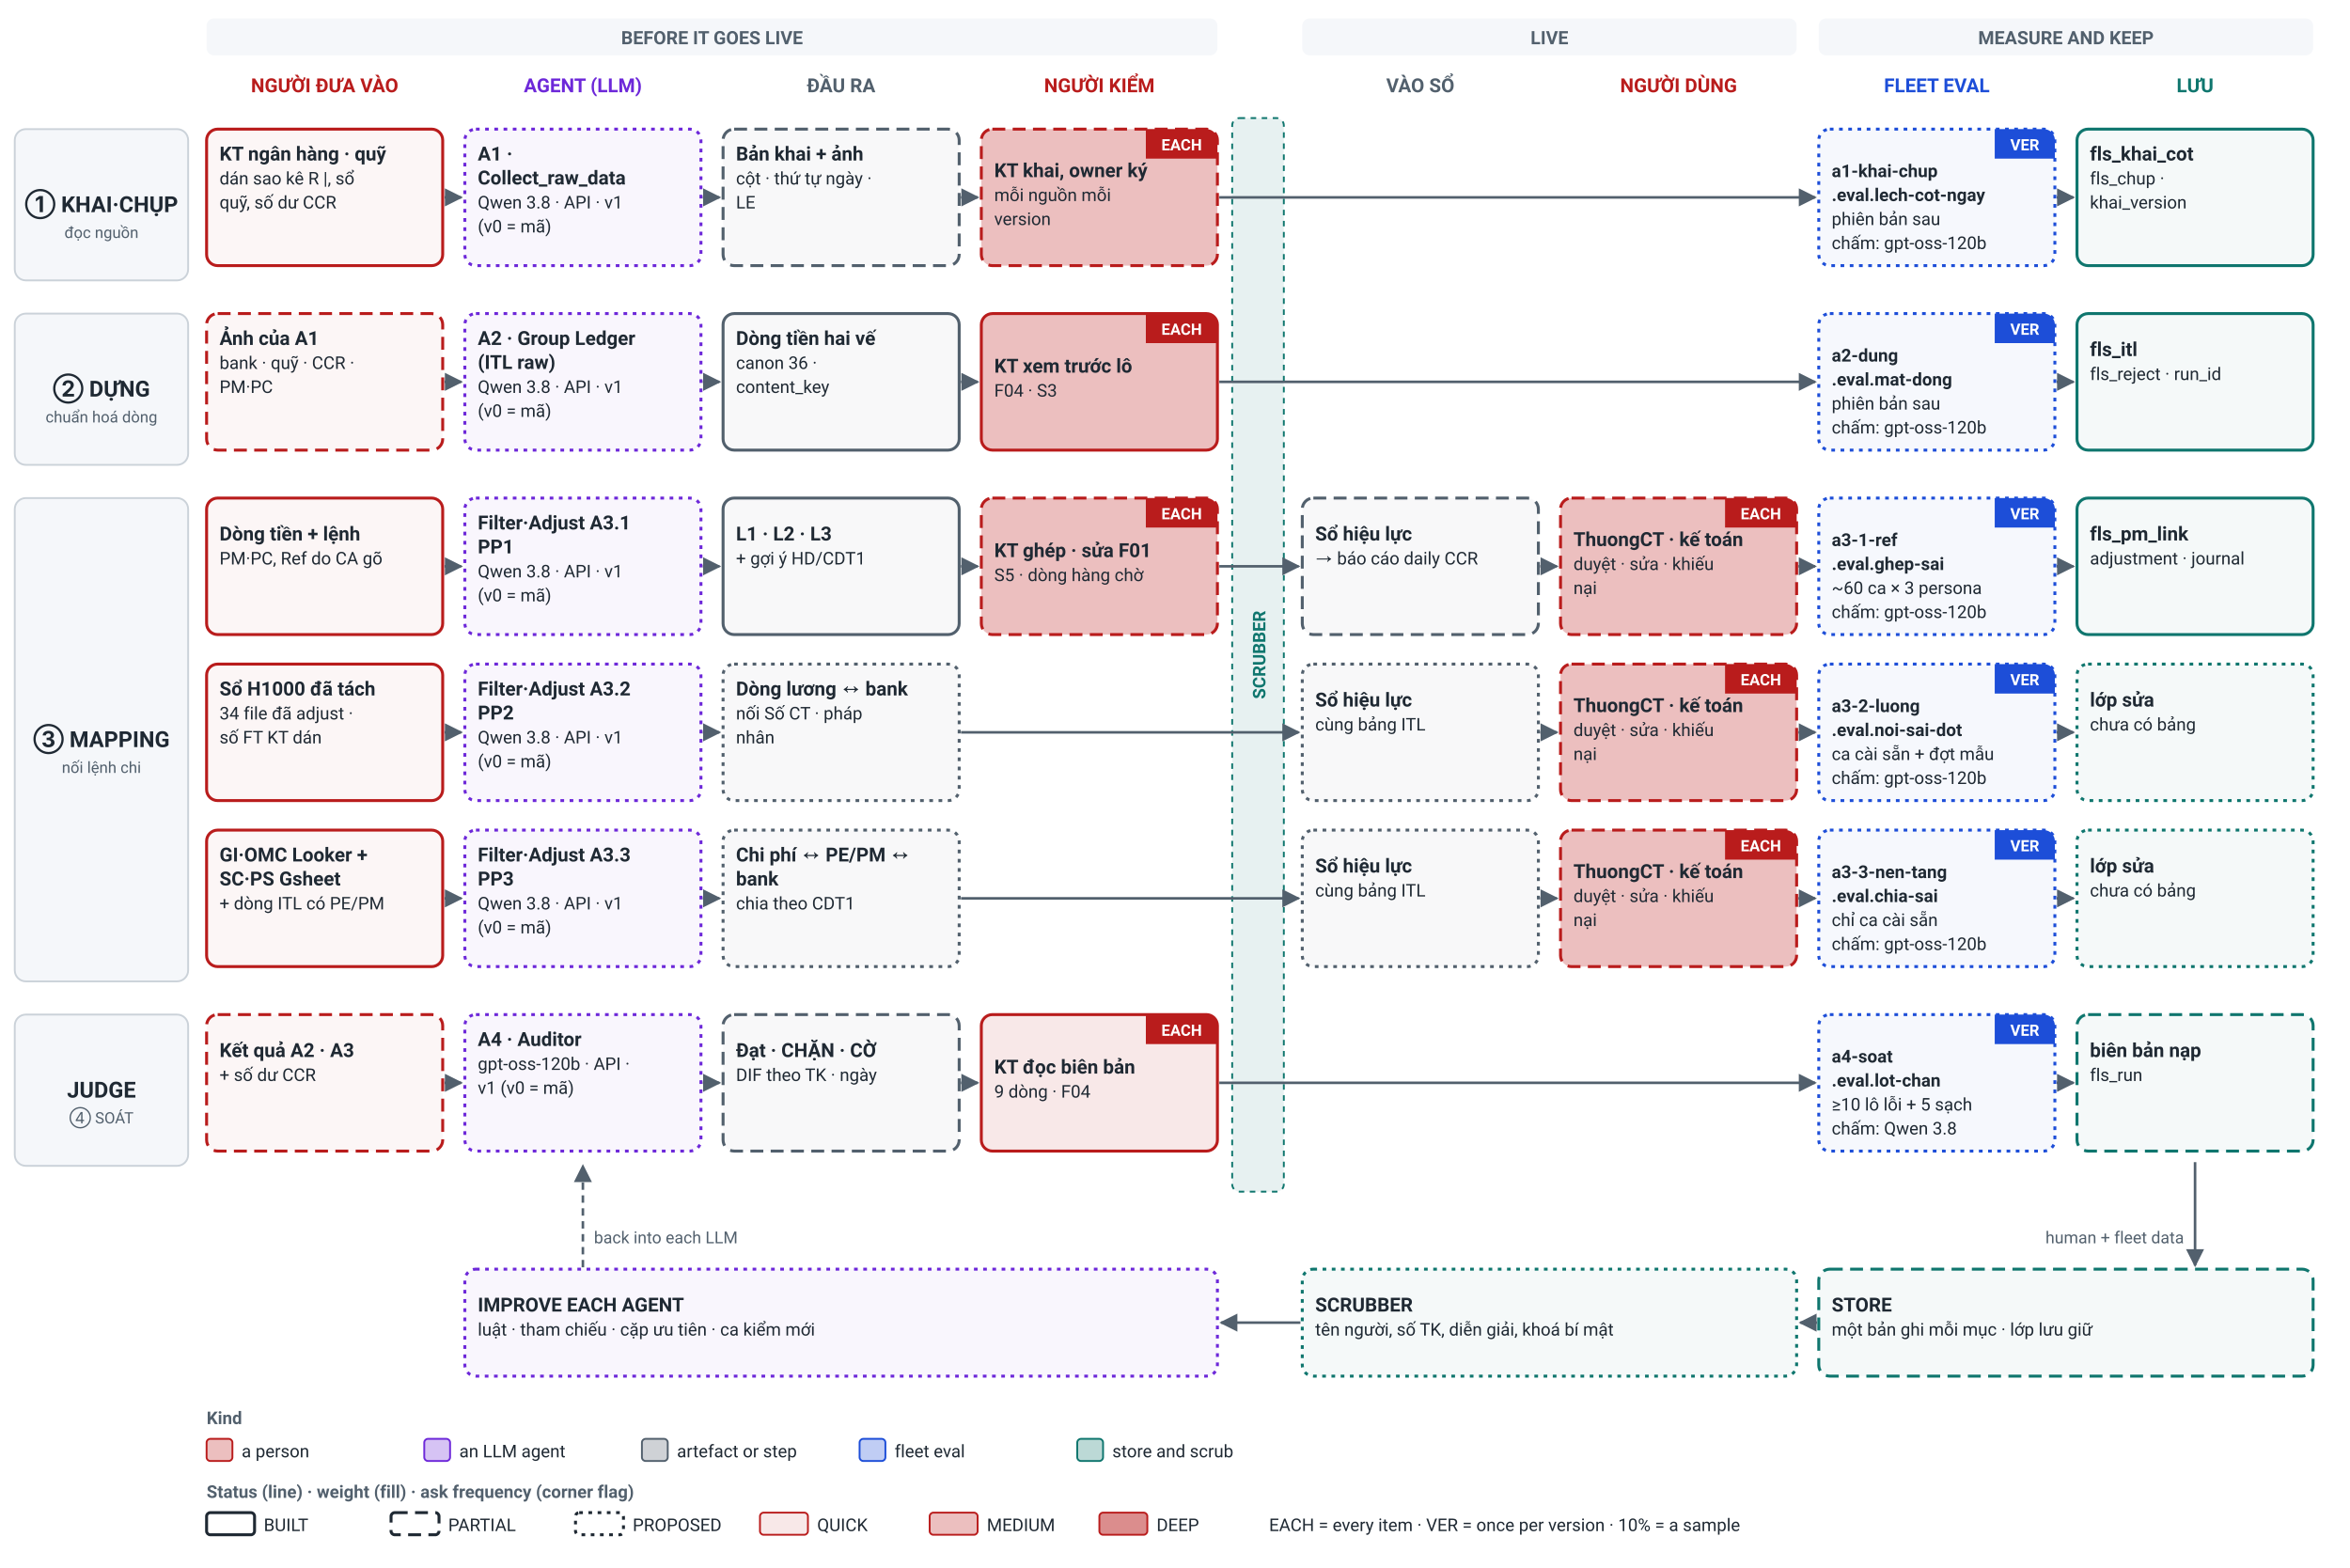
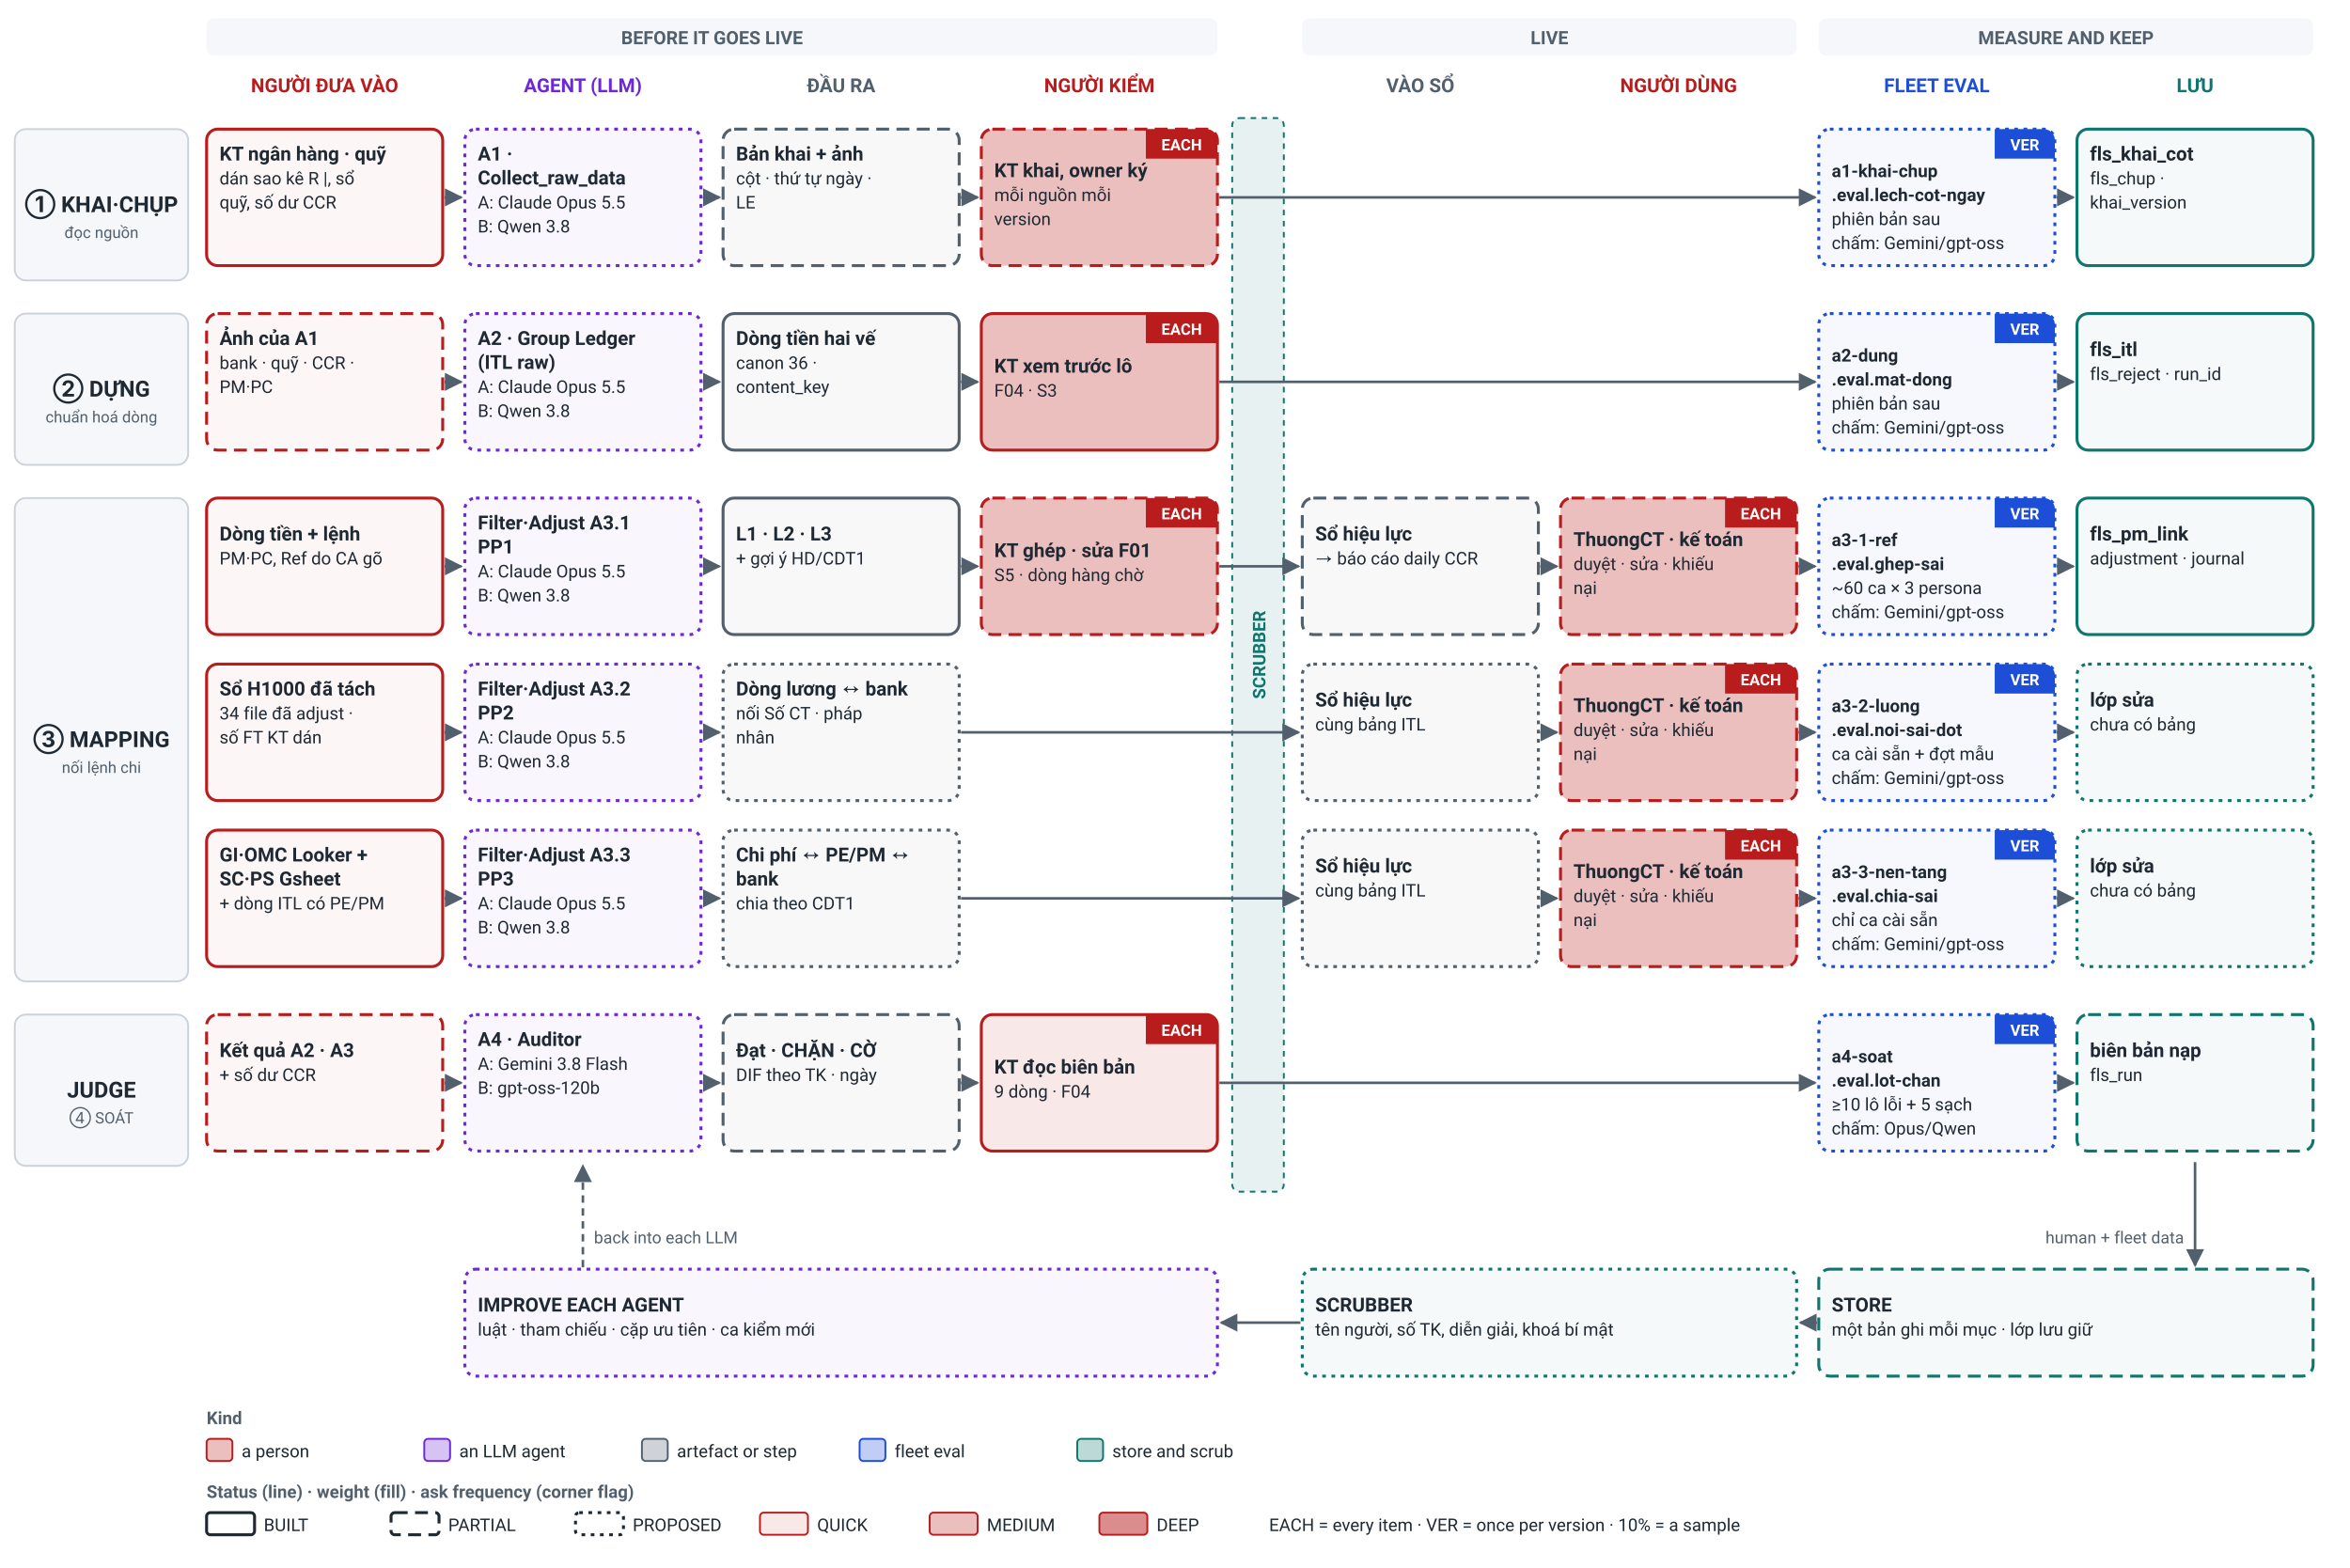
- <svg xmlns="http://www.w3.org/2000/svg" viewBox="0 0 1274 850" width="100%" role="img" aria-label="FLS · vùng NẠP: agent gọi API — Qwen 3.8 làm, gpt-oss-120b kiểm (cả hai fine-tune được) — và fleet eval của từng agent: process bands by columns from human input to store, with a store, scrubber and improvement loop" font-family="-apple-system, Segoe UI, Roboto, Helvetica, Arial, sans-serif">
+ <svg xmlns="http://www.w3.org/2000/svg" viewBox="0 0 1274 850" width="100%" role="img" aria-label="FLS · vùng NẠP: agent gọi API, hai phương án — A: Claude Opus 5.5 làm · Gemini 3.8 Flash kiểm; B: Qwen 3.8 làm · gpt-oss-120b kiểm; không fine-tune ở bước đầu — và fleet eval của từng agent: process bands by columns from human input to store, with a store, scrubber and improvement loop" font-family="-apple-system, Segoe UI, Roboto, Helvetica, Arial, sans-serif">
  <defs>
    <marker id="arr" viewBox="0 0 10 10" refX="9" refY="5" markerWidth="7" markerHeight="7" orient="auto-start-reverse">
      <path d="M0 0 L10 5 L0 10 z" fill="#52606d" />
    </marker>
  </defs>
  <rect x="0" y="0" width="1274" height="850" fill="#ffffff" />
  <rect x="112.0" y="10" width="548.0" height="20" rx="4" fill="#f5f7fa" />
  <text x="386.0" y="24.0" font-size="10" font-weight="bold" fill="#52606d" text-anchor="middle">BEFORE IT GOES LIVE</text>
  <rect x="706.0" y="10" width="268.0" height="20" rx="4" fill="#f5f7fa" />
  <text x="840.0" y="24.0" font-size="10" font-weight="bold" fill="#52606d" text-anchor="middle">LIVE</text>
  <rect x="986.0" y="10" width="268.0" height="20" rx="4" fill="#f5f7fa" />
  <text x="1120.0" y="24.0" font-size="10" font-weight="bold" fill="#52606d" text-anchor="middle">MEASURE AND KEEP</text>
  <text x="176.0" y="50.0" font-size="10.5" font-weight="bold" fill="#b91c1c" text-anchor="middle">NGƯỜI ĐƯA VÀO</text>
  <text x="316.0" y="50.0" font-size="10.5" font-weight="bold" fill="#6d28d9" text-anchor="middle">AGENT (LLM)</text>
  <text x="456.0" y="50.0" font-size="10.5" font-weight="bold" fill="#52606d" text-anchor="middle">ĐẦU RA</text>
  <text x="596.0" y="50.0" font-size="10.5" font-weight="bold" fill="#b91c1c" text-anchor="middle">NGƯỜI KIỂM</text>
  <text x="770.0" y="50.0" font-size="10.5" font-weight="bold" fill="#52606d" text-anchor="middle">VÀO SỔ</text>
  <text x="910.0" y="50.0" font-size="10.5" font-weight="bold" fill="#b91c1c" text-anchor="middle">NGƯỜI DÙNG</text>
  <text x="1050.0" y="50.0" font-size="10.5" font-weight="bold" fill="#1d4ed8" text-anchor="middle">FLEET EVAL</text>
  <text x="1190.0" y="50.0" font-size="10.5" font-weight="bold" fill="#0f766e" text-anchor="middle">LƯU</text>
  <rect x="668.0" y="64" width="28" height="582" rx="4" fill="#0f766e" fill-opacity="0.10" stroke="#0f766e" stroke-dasharray="3 3" />
  <text x="686.0" y="355.0" font-size="9.5" font-weight="bold" fill="#0f766e" text-anchor="middle" transform="rotate(-90 686.0 355.0)">SCRUBBER</text>
  <rect x="8" y="70" width="94" height="82" rx="6" fill="#f5f7fa" stroke="#cbd2d9" />
  <text x="55.0" y="115.0" font-size="12" font-weight="bold" fill="#1f2933" text-anchor="middle">① KHAI·CHỤP</text>
  <text x="55.0" y="129.0" font-size="8.5" font-weight="normal" fill="#52606d" text-anchor="middle">đọc nguồn</text>
  <rect x="112.0" y="70.0" width="128.0" height="74.0" rx="6" fill="#b91c1c" fill-opacity="0.04" stroke="#b91c1c" stroke-width="1.6" />
  <text x="119.0" y="87.0" font-size="10.5" font-weight="bold" fill="#1f2933" text-anchor="start">KT ngân hàng · quỹ</text>
  <text x="119.0" y="100.0" font-size="9.5" font-weight="normal" fill="#1f2933" text-anchor="start">dán sao kê R |, sổ</text>
  <text x="119.0" y="113.0" font-size="9.5" font-weight="normal" fill="#1f2933" text-anchor="start">quỹ, số dư CCR</text>
  <rect x="252.0" y="70.0" width="128.0" height="74.0" rx="6" fill="#6d28d9" fill-opacity="0.04" stroke="#6d28d9" stroke-width="1.6" stroke-dasharray="2 3" />
  <text x="259.0" y="87.0" font-size="10.5" font-weight="bold" fill="#1f2933" text-anchor="start">A1 ·</text>
  <text x="259.0" y="100.0" font-size="10.5" font-weight="bold" fill="#1f2933" text-anchor="start">Collect_raw_data</text>
-   <text x="259.0" y="113.0" font-size="9.5" font-weight="normal" fill="#1f2933" text-anchor="start">Qwen 3.8 · API · v1</text>
-   <text x="259.0" y="126.0" font-size="9.5" font-weight="normal" fill="#1f2933" text-anchor="start">(v0 = mã)</text>
+   <text x="259.0" y="113.0" font-size="9.5" font-weight="normal" fill="#1f2933" text-anchor="start">A: Claude Opus 5.5</text>
+   <text x="259.0" y="126.0" font-size="9.5" font-weight="normal" fill="#1f2933" text-anchor="start">B: Qwen 3.8</text>
  <line x1="241.0" y1="107.0" x2="250.0" y2="107.0" stroke="#52606d" stroke-width="1.4" marker-end="url(#arr)" />
  <rect x="392.0" y="70.0" width="128.0" height="74.0" rx="6" fill="#52606d" fill-opacity="0.04" stroke="#52606d" stroke-width="1.6" stroke-dasharray="7 4" />
  <text x="399.0" y="87.0" font-size="10.5" font-weight="bold" fill="#1f2933" text-anchor="start">Bản khai + ảnh</text>
  <text x="399.0" y="100.0" font-size="9.5" font-weight="normal" fill="#1f2933" text-anchor="start">cột · thứ tự ngày ·</text>
  <text x="399.0" y="113.0" font-size="9.5" font-weight="normal" fill="#1f2933" text-anchor="start">LE</text>
  <line x1="381.0" y1="107.0" x2="390.0" y2="107.0" stroke="#52606d" stroke-width="1.4" marker-end="url(#arr)" />
  <rect x="532.0" y="70.0" width="128.0" height="74.0" rx="6" fill="#b91c1c" fill-opacity="0.28" stroke="#b91c1c" stroke-width="1.6" stroke-dasharray="7 4" />
  <text x="539.0" y="96.0" font-size="10.5" font-weight="bold" fill="#1f2933" text-anchor="start">KT khai, owner ký</text>
  <text x="539.0" y="109.0" font-size="9.5" font-weight="normal" fill="#1f2933" text-anchor="start">mỗi nguồn mỗi</text>
  <text x="539.0" y="122.0" font-size="9.5" font-weight="normal" fill="#1f2933" text-anchor="start">version</text>
  <path d="M621.2 70.0 h32.8 a6 6 0 0 1 6 6 v10 h-38.8 z" fill="#b91c1c" />
  <text x="640.6" y="81.5" font-size="8.5" font-weight="bold" fill="#ffffff" text-anchor="middle">EACH</text>
  <line x1="521.0" y1="107.0" x2="530.0" y2="107.0" stroke="#52606d" stroke-width="1.4" marker-end="url(#arr)" />
  <rect x="986.0" y="70.0" width="128.0" height="74.0" rx="6" fill="#1d4ed8" fill-opacity="0.04" stroke="#1d4ed8" stroke-width="1.6" stroke-dasharray="2 3" />
  <text x="993.0" y="96.0" font-size="9.6" font-weight="bold" fill="#1f2933" text-anchor="start">a1-khai-chup</text>
  <text x="993.0" y="109.0" font-size="9.6" font-weight="bold" fill="#1f2933" text-anchor="start">.eval.lech-cot-ngay</text>
  <text x="993.0" y="122.0" font-size="9.5" font-weight="normal" fill="#1f2933" text-anchor="start">phiên bản sau</text>
-   <text x="993.0" y="135.0" font-size="9.5" font-weight="normal" fill="#1f2933" text-anchor="start">chấm: gpt-oss-120b</text>
+   <text x="993.0" y="135.0" font-size="9.5" font-weight="normal" fill="#1f2933" text-anchor="start">chấm: Gemini/gpt-oss</text>
  <path d="M1081.4 70.0 h26.6 a6 6 0 0 1 6 6 v10 h-32.6 z" fill="#1d4ed8" />
  <text x="1097.7" y="81.5" font-size="8.5" font-weight="bold" fill="#ffffff" text-anchor="middle">VER</text>
  <line x1="661.0" y1="107.0" x2="984.0" y2="107.0" stroke="#52606d" stroke-width="1.4" marker-end="url(#arr)" />
  <rect x="1126.0" y="70.0" width="128.0" height="74.0" rx="6" fill="#0f766e" fill-opacity="0.04" stroke="#0f766e" stroke-width="1.6" />
  <text x="1133.0" y="87.0" font-size="10.5" font-weight="bold" fill="#1f2933" text-anchor="start">fls_khai_cot</text>
  <text x="1133.0" y="100.0" font-size="9.5" font-weight="normal" fill="#1f2933" text-anchor="start">fls_chup ·</text>
  <text x="1133.0" y="113.0" font-size="9.5" font-weight="normal" fill="#1f2933" text-anchor="start">khai_version</text>
  <line x1="1115.0" y1="107.0" x2="1124.0" y2="107.0" stroke="#52606d" stroke-width="1.4" marker-end="url(#arr)" />
  <rect x="8" y="170" width="94" height="82" rx="6" fill="#f5f7fa" stroke="#cbd2d9" />
  <text x="55.0" y="215.0" font-size="12" font-weight="bold" fill="#1f2933" text-anchor="middle">② DỰNG</text>
  <text x="55.0" y="229.0" font-size="8.5" font-weight="normal" fill="#52606d" text-anchor="middle">chuẩn hoá dòng</text>
  <rect x="112.0" y="170.0" width="128.0" height="74.0" rx="6" fill="#b91c1c" fill-opacity="0.04" stroke="#b91c1c" stroke-width="1.6" stroke-dasharray="7 4" />
  <text x="119.0" y="187.0" font-size="10.5" font-weight="bold" fill="#1f2933" text-anchor="start">Ảnh của A1</text>
  <text x="119.0" y="200.0" font-size="9.5" font-weight="normal" fill="#1f2933" text-anchor="start">bank · quỹ · CCR ·</text>
  <text x="119.0" y="213.0" font-size="9.5" font-weight="normal" fill="#1f2933" text-anchor="start">PM·PC</text>
  <rect x="252.0" y="170.0" width="128.0" height="74.0" rx="6" fill="#6d28d9" fill-opacity="0.04" stroke="#6d28d9" stroke-width="1.6" stroke-dasharray="2 3" />
  <text x="259.0" y="187.0" font-size="10.5" font-weight="bold" fill="#1f2933" text-anchor="start">A2 · Group Ledger</text>
  <text x="259.0" y="200.0" font-size="10.5" font-weight="bold" fill="#1f2933" text-anchor="start">(ITL raw)</text>
-   <text x="259.0" y="213.0" font-size="9.5" font-weight="normal" fill="#1f2933" text-anchor="start">Qwen 3.8 · API · v1</text>
-   <text x="259.0" y="226.0" font-size="9.5" font-weight="normal" fill="#1f2933" text-anchor="start">(v0 = mã)</text>
+   <text x="259.0" y="213.0" font-size="9.5" font-weight="normal" fill="#1f2933" text-anchor="start">A: Claude Opus 5.5</text>
+   <text x="259.0" y="226.0" font-size="9.5" font-weight="normal" fill="#1f2933" text-anchor="start">B: Qwen 3.8</text>
  <line x1="241.0" y1="207.0" x2="250.0" y2="207.0" stroke="#52606d" stroke-width="1.4" marker-end="url(#arr)" />
  <rect x="392.0" y="170.0" width="128.0" height="74.0" rx="6" fill="#52606d" fill-opacity="0.04" stroke="#52606d" stroke-width="1.6" />
  <text x="399.0" y="187.0" font-size="10.5" font-weight="bold" fill="#1f2933" text-anchor="start">Dòng tiền hai vế</text>
  <text x="399.0" y="200.0" font-size="9.5" font-weight="normal" fill="#1f2933" text-anchor="start">canon 36 ·</text>
  <text x="399.0" y="213.0" font-size="9.5" font-weight="normal" fill="#1f2933" text-anchor="start">content_key</text>
  <line x1="381.0" y1="207.0" x2="390.0" y2="207.0" stroke="#52606d" stroke-width="1.4" marker-end="url(#arr)" />
  <rect x="532.0" y="170.0" width="128.0" height="74.0" rx="6" fill="#b91c1c" fill-opacity="0.28" stroke="#b91c1c" stroke-width="1.6" />
  <text x="539.0" y="202.0" font-size="10.5" font-weight="bold" fill="#1f2933" text-anchor="start">KT xem trước lô</text>
  <text x="539.0" y="215.0" font-size="9.5" font-weight="normal" fill="#1f2933" text-anchor="start">F04 · S3</text>
  <path d="M621.2 170.0 h32.8 a6 6 0 0 1 6 6 v10 h-38.8 z" fill="#b91c1c" />
  <text x="640.6" y="181.5" font-size="8.5" font-weight="bold" fill="#ffffff" text-anchor="middle">EACH</text>
  <line x1="521.0" y1="207.0" x2="530.0" y2="207.0" stroke="#52606d" stroke-width="1.4" marker-end="url(#arr)" />
  <rect x="986.0" y="170.0" width="128.0" height="74.0" rx="6" fill="#1d4ed8" fill-opacity="0.04" stroke="#1d4ed8" stroke-width="1.6" stroke-dasharray="2 3" />
  <text x="993.0" y="196.0" font-size="9.6" font-weight="bold" fill="#1f2933" text-anchor="start">a2-dung</text>
  <text x="993.0" y="209.0" font-size="9.6" font-weight="bold" fill="#1f2933" text-anchor="start">.eval.mat-dong</text>
  <text x="993.0" y="222.0" font-size="9.5" font-weight="normal" fill="#1f2933" text-anchor="start">phiên bản sau</text>
-   <text x="993.0" y="235.0" font-size="9.5" font-weight="normal" fill="#1f2933" text-anchor="start">chấm: gpt-oss-120b</text>
+   <text x="993.0" y="235.0" font-size="9.5" font-weight="normal" fill="#1f2933" text-anchor="start">chấm: Gemini/gpt-oss</text>
  <path d="M1081.4 170.0 h26.6 a6 6 0 0 1 6 6 v10 h-32.6 z" fill="#1d4ed8" />
  <text x="1097.7" y="181.5" font-size="8.5" font-weight="bold" fill="#ffffff" text-anchor="middle">VER</text>
  <line x1="661.0" y1="207.0" x2="984.0" y2="207.0" stroke="#52606d" stroke-width="1.4" marker-end="url(#arr)" />
  <rect x="1126.0" y="170.0" width="128.0" height="74.0" rx="6" fill="#0f766e" fill-opacity="0.04" stroke="#0f766e" stroke-width="1.6" />
  <text x="1133.0" y="193.0" font-size="10.5" font-weight="bold" fill="#1f2933" text-anchor="start">fls_itl</text>
  <text x="1133.0" y="206.0" font-size="9.5" font-weight="normal" fill="#1f2933" text-anchor="start">fls_reject · run_id</text>
  <line x1="1115.0" y1="207.0" x2="1124.0" y2="207.0" stroke="#52606d" stroke-width="1.4" marker-end="url(#arr)" />
  <rect x="8" y="270" width="94" height="262" rx="6" fill="#f5f7fa" stroke="#cbd2d9" />
  <text x="55.0" y="405.0" font-size="12" font-weight="bold" fill="#1f2933" text-anchor="middle">③ MAPPING</text>
  <text x="55.0" y="419.0" font-size="8.5" font-weight="normal" fill="#52606d" text-anchor="middle">nối lệnh chi</text>
  <rect x="112.0" y="270.0" width="128.0" height="74.0" rx="6" fill="#b91c1c" fill-opacity="0.04" stroke="#b91c1c" stroke-width="1.6" />
  <text x="119.0" y="293.0" font-size="10.5" font-weight="bold" fill="#1f2933" text-anchor="start">Dòng tiền + lệnh</text>
  <text x="119.0" y="306.0" font-size="9.5" font-weight="normal" fill="#1f2933" text-anchor="start">PM·PC, Ref do CA gõ</text>
  <rect x="252.0" y="270.0" width="128.0" height="74.0" rx="6" fill="#6d28d9" fill-opacity="0.04" stroke="#6d28d9" stroke-width="1.6" stroke-dasharray="2 3" />
  <text x="259.0" y="287.0" font-size="10.5" font-weight="bold" fill="#1f2933" text-anchor="start">Filter·Adjust A3.1</text>
  <text x="259.0" y="300.0" font-size="10.5" font-weight="bold" fill="#1f2933" text-anchor="start">PP1</text>
-   <text x="259.0" y="313.0" font-size="9.5" font-weight="normal" fill="#1f2933" text-anchor="start">Qwen 3.8 · API · v1</text>
-   <text x="259.0" y="326.0" font-size="9.5" font-weight="normal" fill="#1f2933" text-anchor="start">(v0 = mã)</text>
+   <text x="259.0" y="313.0" font-size="9.5" font-weight="normal" fill="#1f2933" text-anchor="start">A: Claude Opus 5.5</text>
+   <text x="259.0" y="326.0" font-size="9.5" font-weight="normal" fill="#1f2933" text-anchor="start">B: Qwen 3.8</text>
  <line x1="241.0" y1="307.0" x2="250.0" y2="307.0" stroke="#52606d" stroke-width="1.4" marker-end="url(#arr)" />
  <rect x="392.0" y="270.0" width="128.0" height="74.0" rx="6" fill="#52606d" fill-opacity="0.04" stroke="#52606d" stroke-width="1.6" />
  <text x="399.0" y="293.0" font-size="10.5" font-weight="bold" fill="#1f2933" text-anchor="start">L1 · L2 · L3</text>
  <text x="399.0" y="306.0" font-size="9.5" font-weight="normal" fill="#1f2933" text-anchor="start">+ gợi ý HD/CDT1</text>
  <line x1="381.0" y1="307.0" x2="390.0" y2="307.0" stroke="#52606d" stroke-width="1.4" marker-end="url(#arr)" />
  <rect x="532.0" y="270.0" width="128.0" height="74.0" rx="6" fill="#b91c1c" fill-opacity="0.28" stroke="#b91c1c" stroke-width="1.6" stroke-dasharray="7 4" />
  <text x="539.0" y="302.0" font-size="10.5" font-weight="bold" fill="#1f2933" text-anchor="start">KT ghép · sửa F01</text>
  <text x="539.0" y="315.0" font-size="9.5" font-weight="normal" fill="#1f2933" text-anchor="start">S5 · dòng hàng chờ</text>
  <path d="M621.2 270.0 h32.8 a6 6 0 0 1 6 6 v10 h-38.8 z" fill="#b91c1c" />
  <text x="640.6" y="281.5" font-size="8.5" font-weight="bold" fill="#ffffff" text-anchor="middle">EACH</text>
  <line x1="521.0" y1="307.0" x2="530.0" y2="307.0" stroke="#52606d" stroke-width="1.4" marker-end="url(#arr)" />
  <rect x="706.0" y="270.0" width="128.0" height="74.0" rx="6" fill="#52606d" fill-opacity="0.04" stroke="#52606d" stroke-width="1.6" stroke-dasharray="7 4" />
  <text x="713.0" y="293.0" font-size="10.5" font-weight="bold" fill="#1f2933" text-anchor="start">Sổ hiệu lực</text>
  <text x="713.0" y="306.0" font-size="9.5" font-weight="normal" fill="#1f2933" text-anchor="start">→ báo cáo daily CCR</text>
  <line x1="661.0" y1="307.0" x2="704.0" y2="307.0" stroke="#52606d" stroke-width="1.4" marker-end="url(#arr)" />
  <rect x="846.0" y="270.0" width="128.0" height="74.0" rx="6" fill="#b91c1c" fill-opacity="0.28" stroke="#b91c1c" stroke-width="1.6" stroke-dasharray="7 4" />
  <text x="853.0" y="296.0" font-size="10.5" font-weight="bold" fill="#1f2933" text-anchor="start">ThuongCT · kế toán</text>
  <text x="853.0" y="309.0" font-size="9.5" font-weight="normal" fill="#1f2933" text-anchor="start">duyệt · sửa · khiếu</text>
  <text x="853.0" y="322.0" font-size="9.5" font-weight="normal" fill="#1f2933" text-anchor="start">nại</text>
  <path d="M935.2 270.0 h32.8 a6 6 0 0 1 6 6 v10 h-38.8 z" fill="#b91c1c" />
  <text x="954.6" y="281.5" font-size="8.5" font-weight="bold" fill="#ffffff" text-anchor="middle">EACH</text>
  <line x1="835.0" y1="307.0" x2="844.0" y2="307.0" stroke="#52606d" stroke-width="1.4" marker-end="url(#arr)" />
  <rect x="986.0" y="270.0" width="128.0" height="74.0" rx="6" fill="#1d4ed8" fill-opacity="0.04" stroke="#1d4ed8" stroke-width="1.6" stroke-dasharray="2 3" />
  <text x="993.0" y="296.0" font-size="9.6" font-weight="bold" fill="#1f2933" text-anchor="start">a3-1-ref</text>
  <text x="993.0" y="309.0" font-size="9.6" font-weight="bold" fill="#1f2933" text-anchor="start">.eval.ghep-sai</text>
  <text x="993.0" y="322.0" font-size="9.5" font-weight="normal" fill="#1f2933" text-anchor="start">~60 ca × 3 persona</text>
-   <text x="993.0" y="335.0" font-size="9.5" font-weight="normal" fill="#1f2933" text-anchor="start">chấm: gpt-oss-120b</text>
+   <text x="993.0" y="335.0" font-size="9.5" font-weight="normal" fill="#1f2933" text-anchor="start">chấm: Gemini/gpt-oss</text>
  <path d="M1081.4 270.0 h26.6 a6 6 0 0 1 6 6 v10 h-32.6 z" fill="#1d4ed8" />
  <text x="1097.7" y="281.5" font-size="8.5" font-weight="bold" fill="#ffffff" text-anchor="middle">VER</text>
  <line x1="975.0" y1="307.0" x2="984.0" y2="307.0" stroke="#52606d" stroke-width="1.4" marker-end="url(#arr)" />
  <rect x="1126.0" y="270.0" width="128.0" height="74.0" rx="6" fill="#0f766e" fill-opacity="0.04" stroke="#0f766e" stroke-width="1.6" />
  <text x="1133.0" y="293.0" font-size="10.5" font-weight="bold" fill="#1f2933" text-anchor="start">fls_pm_link</text>
  <text x="1133.0" y="306.0" font-size="9.5" font-weight="normal" fill="#1f2933" text-anchor="start">adjustment · journal</text>
  <line x1="1115.0" y1="307.0" x2="1124.0" y2="307.0" stroke="#52606d" stroke-width="1.4" marker-end="url(#arr)" />
  <rect x="112.0" y="360.0" width="128.0" height="74.0" rx="6" fill="#b91c1c" fill-opacity="0.04" stroke="#b91c1c" stroke-width="1.6" />
  <text x="119.0" y="377.0" font-size="10.5" font-weight="bold" fill="#1f2933" text-anchor="start">Sổ H1000 đã tách</text>
  <text x="119.0" y="390.0" font-size="9.5" font-weight="normal" fill="#1f2933" text-anchor="start">34 file đã adjust ·</text>
  <text x="119.0" y="403.0" font-size="9.5" font-weight="normal" fill="#1f2933" text-anchor="start">số FT KT dán</text>
  <rect x="252.0" y="360.0" width="128.0" height="74.0" rx="6" fill="#6d28d9" fill-opacity="0.04" stroke="#6d28d9" stroke-width="1.6" stroke-dasharray="2 3" />
  <text x="259.0" y="377.0" font-size="10.5" font-weight="bold" fill="#1f2933" text-anchor="start">Filter·Adjust A3.2</text>
  <text x="259.0" y="390.0" font-size="10.5" font-weight="bold" fill="#1f2933" text-anchor="start">PP2</text>
-   <text x="259.0" y="403.0" font-size="9.5" font-weight="normal" fill="#1f2933" text-anchor="start">Qwen 3.8 · API · v1</text>
-   <text x="259.0" y="416.0" font-size="9.5" font-weight="normal" fill="#1f2933" text-anchor="start">(v0 = mã)</text>
+   <text x="259.0" y="403.0" font-size="9.5" font-weight="normal" fill="#1f2933" text-anchor="start">A: Claude Opus 5.5</text>
+   <text x="259.0" y="416.0" font-size="9.5" font-weight="normal" fill="#1f2933" text-anchor="start">B: Qwen 3.8</text>
  <line x1="241.0" y1="397.0" x2="250.0" y2="397.0" stroke="#52606d" stroke-width="1.4" marker-end="url(#arr)" />
  <rect x="392.0" y="360.0" width="128.0" height="74.0" rx="6" fill="#52606d" fill-opacity="0.04" stroke="#52606d" stroke-width="1.6" stroke-dasharray="2 3" />
  <text x="399.0" y="377.0" font-size="10.5" font-weight="bold" fill="#1f2933" text-anchor="start">Dòng lương ↔ bank</text>
  <text x="399.0" y="390.0" font-size="9.5" font-weight="normal" fill="#1f2933" text-anchor="start">nối Số CT · pháp</text>
  <text x="399.0" y="403.0" font-size="9.5" font-weight="normal" fill="#1f2933" text-anchor="start">nhân</text>
  <line x1="381.0" y1="397.0" x2="390.0" y2="397.0" stroke="#52606d" stroke-width="1.4" marker-end="url(#arr)" />
  <rect x="706.0" y="360.0" width="128.0" height="74.0" rx="6" fill="#52606d" fill-opacity="0.04" stroke="#52606d" stroke-width="1.6" stroke-dasharray="2 3" />
  <text x="713.0" y="383.0" font-size="10.5" font-weight="bold" fill="#1f2933" text-anchor="start">Sổ hiệu lực</text>
  <text x="713.0" y="396.0" font-size="9.5" font-weight="normal" fill="#1f2933" text-anchor="start">cùng bảng ITL</text>
  <line x1="521.0" y1="397.0" x2="704.0" y2="397.0" stroke="#52606d" stroke-width="1.4" marker-end="url(#arr)" />
  <rect x="846.0" y="360.0" width="128.0" height="74.0" rx="6" fill="#b91c1c" fill-opacity="0.28" stroke="#b91c1c" stroke-width="1.6" stroke-dasharray="7 4" />
  <text x="853.0" y="386.0" font-size="10.5" font-weight="bold" fill="#1f2933" text-anchor="start">ThuongCT · kế toán</text>
  <text x="853.0" y="399.0" font-size="9.5" font-weight="normal" fill="#1f2933" text-anchor="start">duyệt · sửa · khiếu</text>
  <text x="853.0" y="412.0" font-size="9.5" font-weight="normal" fill="#1f2933" text-anchor="start">nại</text>
  <path d="M935.2 360.0 h32.8 a6 6 0 0 1 6 6 v10 h-38.8 z" fill="#b91c1c" />
  <text x="954.6" y="371.5" font-size="8.5" font-weight="bold" fill="#ffffff" text-anchor="middle">EACH</text>
  <line x1="835.0" y1="397.0" x2="844.0" y2="397.0" stroke="#52606d" stroke-width="1.4" marker-end="url(#arr)" />
  <rect x="986.0" y="360.0" width="128.0" height="74.0" rx="6" fill="#1d4ed8" fill-opacity="0.04" stroke="#1d4ed8" stroke-width="1.6" stroke-dasharray="2 3" />
  <text x="993.0" y="386.0" font-size="9.6" font-weight="bold" fill="#1f2933" text-anchor="start">a3-2-luong</text>
  <text x="993.0" y="399.0" font-size="9.6" font-weight="bold" fill="#1f2933" text-anchor="start">.eval.noi-sai-dot</text>
  <text x="993.0" y="412.0" font-size="9.5" font-weight="normal" fill="#1f2933" text-anchor="start">ca cài sẵn + đợt mẫu</text>
-   <text x="993.0" y="425.0" font-size="9.5" font-weight="normal" fill="#1f2933" text-anchor="start">chấm: gpt-oss-120b</text>
+   <text x="993.0" y="425.0" font-size="9.5" font-weight="normal" fill="#1f2933" text-anchor="start">chấm: Gemini/gpt-oss</text>
  <path d="M1081.4 360.0 h26.6 a6 6 0 0 1 6 6 v10 h-32.6 z" fill="#1d4ed8" />
  <text x="1097.7" y="371.5" font-size="8.5" font-weight="bold" fill="#ffffff" text-anchor="middle">VER</text>
  <line x1="975.0" y1="397.0" x2="984.0" y2="397.0" stroke="#52606d" stroke-width="1.4" marker-end="url(#arr)" />
  <rect x="1126.0" y="360.0" width="128.0" height="74.0" rx="6" fill="#0f766e" fill-opacity="0.04" stroke="#0f766e" stroke-width="1.6" stroke-dasharray="2 3" />
  <text x="1133.0" y="383.0" font-size="10.5" font-weight="bold" fill="#1f2933" text-anchor="start">lớp sửa</text>
  <text x="1133.0" y="396.0" font-size="9.5" font-weight="normal" fill="#1f2933" text-anchor="start">chưa có bảng</text>
  <line x1="1115.0" y1="397.0" x2="1124.0" y2="397.0" stroke="#52606d" stroke-width="1.4" marker-end="url(#arr)" />
  <rect x="112.0" y="450.0" width="128.0" height="74.0" rx="6" fill="#b91c1c" fill-opacity="0.04" stroke="#b91c1c" stroke-width="1.6" />
  <text x="119.0" y="467.0" font-size="10.5" font-weight="bold" fill="#1f2933" text-anchor="start">GI·OMC Looker +</text>
  <text x="119.0" y="480.0" font-size="10.5" font-weight="bold" fill="#1f2933" text-anchor="start">SC·PS Gsheet</text>
  <text x="119.0" y="493.0" font-size="9.5" font-weight="normal" fill="#1f2933" text-anchor="start">+ dòng ITL có PE/PM</text>
  <rect x="252.0" y="450.0" width="128.0" height="74.0" rx="6" fill="#6d28d9" fill-opacity="0.04" stroke="#6d28d9" stroke-width="1.6" stroke-dasharray="2 3" />
  <text x="259.0" y="467.0" font-size="10.5" font-weight="bold" fill="#1f2933" text-anchor="start">Filter·Adjust A3.3</text>
  <text x="259.0" y="480.0" font-size="10.5" font-weight="bold" fill="#1f2933" text-anchor="start">PP3</text>
-   <text x="259.0" y="493.0" font-size="9.5" font-weight="normal" fill="#1f2933" text-anchor="start">Qwen 3.8 · API · v1</text>
-   <text x="259.0" y="506.0" font-size="9.5" font-weight="normal" fill="#1f2933" text-anchor="start">(v0 = mã)</text>
+   <text x="259.0" y="493.0" font-size="9.5" font-weight="normal" fill="#1f2933" text-anchor="start">A: Claude Opus 5.5</text>
+   <text x="259.0" y="506.0" font-size="9.5" font-weight="normal" fill="#1f2933" text-anchor="start">B: Qwen 3.8</text>
  <line x1="241.0" y1="487.0" x2="250.0" y2="487.0" stroke="#52606d" stroke-width="1.4" marker-end="url(#arr)" />
  <rect x="392.0" y="450.0" width="128.0" height="74.0" rx="6" fill="#52606d" fill-opacity="0.04" stroke="#52606d" stroke-width="1.6" stroke-dasharray="2 3" />
  <text x="399.0" y="467.0" font-size="10.5" font-weight="bold" fill="#1f2933" text-anchor="start">Chi phí ↔ PE/PM ↔</text>
  <text x="399.0" y="480.0" font-size="10.5" font-weight="bold" fill="#1f2933" text-anchor="start">bank</text>
  <text x="399.0" y="493.0" font-size="9.5" font-weight="normal" fill="#1f2933" text-anchor="start">chia theo CDT1</text>
  <line x1="381.0" y1="487.0" x2="390.0" y2="487.0" stroke="#52606d" stroke-width="1.4" marker-end="url(#arr)" />
  <rect x="706.0" y="450.0" width="128.0" height="74.0" rx="6" fill="#52606d" fill-opacity="0.04" stroke="#52606d" stroke-width="1.6" stroke-dasharray="2 3" />
  <text x="713.0" y="473.0" font-size="10.5" font-weight="bold" fill="#1f2933" text-anchor="start">Sổ hiệu lực</text>
  <text x="713.0" y="486.0" font-size="9.5" font-weight="normal" fill="#1f2933" text-anchor="start">cùng bảng ITL</text>
  <line x1="521.0" y1="487.0" x2="704.0" y2="487.0" stroke="#52606d" stroke-width="1.4" marker-end="url(#arr)" />
  <rect x="846.0" y="450.0" width="128.0" height="74.0" rx="6" fill="#b91c1c" fill-opacity="0.28" stroke="#b91c1c" stroke-width="1.6" stroke-dasharray="7 4" />
  <text x="853.0" y="476.0" font-size="10.5" font-weight="bold" fill="#1f2933" text-anchor="start">ThuongCT · kế toán</text>
  <text x="853.0" y="489.0" font-size="9.5" font-weight="normal" fill="#1f2933" text-anchor="start">duyệt · sửa · khiếu</text>
  <text x="853.0" y="502.0" font-size="9.5" font-weight="normal" fill="#1f2933" text-anchor="start">nại</text>
  <path d="M935.2 450.0 h32.8 a6 6 0 0 1 6 6 v10 h-38.8 z" fill="#b91c1c" />
  <text x="954.6" y="461.5" font-size="8.5" font-weight="bold" fill="#ffffff" text-anchor="middle">EACH</text>
  <line x1="835.0" y1="487.0" x2="844.0" y2="487.0" stroke="#52606d" stroke-width="1.4" marker-end="url(#arr)" />
  <rect x="986.0" y="450.0" width="128.0" height="74.0" rx="6" fill="#1d4ed8" fill-opacity="0.04" stroke="#1d4ed8" stroke-width="1.6" stroke-dasharray="2 3" />
  <text x="993.0" y="476.0" font-size="9.6" font-weight="bold" fill="#1f2933" text-anchor="start">a3-3-nen-tang</text>
  <text x="993.0" y="489.0" font-size="9.6" font-weight="bold" fill="#1f2933" text-anchor="start">.eval.chia-sai</text>
  <text x="993.0" y="502.0" font-size="9.5" font-weight="normal" fill="#1f2933" text-anchor="start">chỉ ca cài sẵn</text>
-   <text x="993.0" y="515.0" font-size="9.5" font-weight="normal" fill="#1f2933" text-anchor="start">chấm: gpt-oss-120b</text>
+   <text x="993.0" y="515.0" font-size="9.5" font-weight="normal" fill="#1f2933" text-anchor="start">chấm: Gemini/gpt-oss</text>
  <path d="M1081.4 450.0 h26.6 a6 6 0 0 1 6 6 v10 h-32.6 z" fill="#1d4ed8" />
  <text x="1097.7" y="461.5" font-size="8.5" font-weight="bold" fill="#ffffff" text-anchor="middle">VER</text>
  <line x1="975.0" y1="487.0" x2="984.0" y2="487.0" stroke="#52606d" stroke-width="1.4" marker-end="url(#arr)" />
  <rect x="1126.0" y="450.0" width="128.0" height="74.0" rx="6" fill="#0f766e" fill-opacity="0.04" stroke="#0f766e" stroke-width="1.6" stroke-dasharray="2 3" />
  <text x="1133.0" y="473.0" font-size="10.5" font-weight="bold" fill="#1f2933" text-anchor="start">lớp sửa</text>
  <text x="1133.0" y="486.0" font-size="9.5" font-weight="normal" fill="#1f2933" text-anchor="start">chưa có bảng</text>
  <line x1="1115.0" y1="487.0" x2="1124.0" y2="487.0" stroke="#52606d" stroke-width="1.4" marker-end="url(#arr)" />
  <rect x="8" y="550" width="94" height="82" rx="6" fill="#f5f7fa" stroke="#cbd2d9" />
  <text x="55.0" y="595.0" font-size="12" font-weight="bold" fill="#1f2933" text-anchor="middle">JUDGE</text>
  <text x="55.0" y="609.0" font-size="8.5" font-weight="normal" fill="#52606d" text-anchor="middle">④ SOÁT</text>
  <rect x="112.0" y="550.0" width="128.0" height="74.0" rx="6" fill="#b91c1c" fill-opacity="0.04" stroke="#b91c1c" stroke-width="1.6" stroke-dasharray="7 4" />
  <text x="119.0" y="573.0" font-size="10.5" font-weight="bold" fill="#1f2933" text-anchor="start">Kết quả A2 · A3</text>
  <text x="119.0" y="586.0" font-size="9.5" font-weight="normal" fill="#1f2933" text-anchor="start">+ số dư CCR</text>
  <rect x="252.0" y="550.0" width="128.0" height="74.0" rx="6" fill="#6d28d9" fill-opacity="0.04" stroke="#6d28d9" stroke-width="1.6" stroke-dasharray="2 3" />
  <text x="259.0" y="567.0" font-size="10.5" font-weight="bold" fill="#1f2933" text-anchor="start">A4 · Auditor</text>
-   <text x="259.0" y="580.0" font-size="9.5" font-weight="normal" fill="#1f2933" text-anchor="start">gpt-oss-120b · API ·</text>
-   <text x="259.0" y="593.0" font-size="9.5" font-weight="normal" fill="#1f2933" text-anchor="start">v1 (v0 = mã)</text>
+   <text x="259.0" y="580.0" font-size="9.5" font-weight="normal" fill="#1f2933" text-anchor="start">A: Gemini 3.8 Flash</text>
+   <text x="259.0" y="593.0" font-size="9.5" font-weight="normal" fill="#1f2933" text-anchor="start">B: gpt-oss-120b</text>
  <line x1="241.0" y1="587.0" x2="250.0" y2="587.0" stroke="#52606d" stroke-width="1.4" marker-end="url(#arr)" />
  <rect x="392.0" y="550.0" width="128.0" height="74.0" rx="6" fill="#52606d" fill-opacity="0.04" stroke="#52606d" stroke-width="1.6" stroke-dasharray="7 4" />
  <text x="399.0" y="573.0" font-size="10.5" font-weight="bold" fill="#1f2933" text-anchor="start">Đạt · CHẶN · CỜ</text>
  <text x="399.0" y="586.0" font-size="9.5" font-weight="normal" fill="#1f2933" text-anchor="start">DIF theo TK · ngày</text>
  <line x1="381.0" y1="587.0" x2="390.0" y2="587.0" stroke="#52606d" stroke-width="1.4" marker-end="url(#arr)" />
  <rect x="532.0" y="550.0" width="128.0" height="74.0" rx="6" fill="#b91c1c" fill-opacity="0.10" stroke="#b91c1c" stroke-width="1.6" />
  <text x="539.0" y="582.0" font-size="10.5" font-weight="bold" fill="#1f2933" text-anchor="start">KT đọc biên bản</text>
  <text x="539.0" y="595.0" font-size="9.5" font-weight="normal" fill="#1f2933" text-anchor="start">9 dòng · F04</text>
  <path d="M621.2 550.0 h32.8 a6 6 0 0 1 6 6 v10 h-38.8 z" fill="#b91c1c" />
  <text x="640.6" y="561.5" font-size="8.5" font-weight="bold" fill="#ffffff" text-anchor="middle">EACH</text>
  <line x1="521.0" y1="587.0" x2="530.0" y2="587.0" stroke="#52606d" stroke-width="1.4" marker-end="url(#arr)" />
  <rect x="986.0" y="550.0" width="128.0" height="74.0" rx="6" fill="#1d4ed8" fill-opacity="0.04" stroke="#1d4ed8" stroke-width="1.6" stroke-dasharray="2 3" />
  <text x="993.0" y="576.0" font-size="9.6" font-weight="bold" fill="#1f2933" text-anchor="start">a4-soat</text>
  <text x="993.0" y="589.0" font-size="9.6" font-weight="bold" fill="#1f2933" text-anchor="start">.eval.lot-chan</text>
  <text x="993.0" y="602.0" font-size="9.5" font-weight="normal" fill="#1f2933" text-anchor="start">≥10 lô lỗi + 5 sạch</text>
-   <text x="993.0" y="615.0" font-size="9.5" font-weight="normal" fill="#1f2933" text-anchor="start">chấm: Qwen 3.8</text>
+   <text x="993.0" y="615.0" font-size="9.5" font-weight="normal" fill="#1f2933" text-anchor="start">chấm: Opus/Qwen</text>
  <path d="M1081.4 550.0 h26.6 a6 6 0 0 1 6 6 v10 h-32.6 z" fill="#1d4ed8" />
  <text x="1097.7" y="561.5" font-size="8.5" font-weight="bold" fill="#ffffff" text-anchor="middle">VER</text>
  <line x1="661.0" y1="587.0" x2="984.0" y2="587.0" stroke="#52606d" stroke-width="1.4" marker-end="url(#arr)" />
  <rect x="1126.0" y="550.0" width="128.0" height="74.0" rx="6" fill="#0f766e" fill-opacity="0.04" stroke="#0f766e" stroke-width="1.6" stroke-dasharray="7 4" />
  <text x="1133.0" y="573.0" font-size="10.5" font-weight="bold" fill="#1f2933" text-anchor="start">biên bản nạp</text>
  <text x="1133.0" y="586.0" font-size="9.5" font-weight="normal" fill="#1f2933" text-anchor="start">fls_run</text>
  <line x1="1115.0" y1="587.0" x2="1124.0" y2="587.0" stroke="#52606d" stroke-width="1.4" marker-end="url(#arr)" />
  <rect x="986.0" y="688.0" width="268.0" height="58.0" rx="6" fill="#0f766e" fill-opacity="0.04" stroke="#0f766e" stroke-width="1.6" stroke-dasharray="7 4" />
  <text x="993.0" y="711.0" font-size="10.5" font-weight="bold" fill="#1f2933" text-anchor="start">STORE</text>
  <text x="993.0" y="724.0" font-size="9.5" font-weight="normal" fill="#1f2933" text-anchor="start">một bản ghi mỗi mục · lớp lưu giữ</text>
  <rect x="706.0" y="688.0" width="268.0" height="58.0" rx="6" fill="#0f766e" fill-opacity="0.04" stroke="#0f766e" stroke-width="1.6" stroke-dasharray="2 3" />
  <text x="713.0" y="711.0" font-size="10.5" font-weight="bold" fill="#1f2933" text-anchor="start">SCRUBBER</text>
  <text x="713.0" y="724.0" font-size="9.5" font-weight="normal" fill="#1f2933" text-anchor="start">tên người, số TK, diễn giải, khoá bí mật</text>
  <rect x="252.0" y="688.0" width="408.0" height="58.0" rx="6" fill="#6d28d9" fill-opacity="0.04" stroke="#6d28d9" stroke-width="1.6" stroke-dasharray="2 3" />
  <text x="259.0" y="711.0" font-size="10.5" font-weight="bold" fill="#1f2933" text-anchor="start">IMPROVE EACH AGENT</text>
  <text x="259.0" y="724.0" font-size="9.5" font-weight="normal" fill="#1f2933" text-anchor="start">luật · tham chiếu · cặp ưu tiên · ca kiểm mới</text>
  <line x1="1190.0" y1="630.0" x2="1190.0" y2="686.0" stroke="#52606d" stroke-width="1.4" marker-end="url(#arr)" />
  <text x="1184.0" y="674.0" font-size="9" font-weight="normal" fill="#52606d" text-anchor="end">human + fleet data</text>
  <line x1="985.0" y1="717.0" x2="976.0" y2="717.0" stroke="#52606d" stroke-width="1.4" marker-end="url(#arr)" />
  <line x1="705.0" y1="717.0" x2="662.0" y2="717.0" stroke="#52606d" stroke-width="1.4" marker-end="url(#arr)" />
  <line x1="316.0" y1="687.0" x2="316.0" y2="632.0" stroke="#52606d" stroke-width="1.4" marker-end="url(#arr)" stroke-dasharray="4 3" />
  <text x="322.0" y="674.0" font-size="9" font-weight="normal" fill="#52606d" text-anchor="start">back into each LLM</text>
  <text x="112.0" y="772.0" font-size="9.5" font-weight="bold" fill="#52606d" text-anchor="start">Kind</text>
  <rect x="112" y="780" width="14" height="12" rx="2" fill="#b91c1c" fill-opacity="0.28" stroke="#b91c1c" />
  <text x="131.0" y="790.0" font-size="9.5" font-weight="normal" fill="#1f2933" text-anchor="start">a person</text>
  <rect x="230" y="780" width="14" height="12" rx="2" fill="#6d28d9" fill-opacity="0.28" stroke="#6d28d9" />
  <text x="249.0" y="790.0" font-size="9.5" font-weight="normal" fill="#1f2933" text-anchor="start">an LLM agent</text>
  <rect x="348" y="780" width="14" height="12" rx="2" fill="#52606d" fill-opacity="0.28" stroke="#52606d" />
  <text x="367.0" y="790.0" font-size="9.5" font-weight="normal" fill="#1f2933" text-anchor="start">artefact or step</text>
  <rect x="466" y="780" width="14" height="12" rx="2" fill="#1d4ed8" fill-opacity="0.28" stroke="#1d4ed8" />
  <text x="485.0" y="790.0" font-size="9.5" font-weight="normal" fill="#1f2933" text-anchor="start">fleet eval</text>
  <rect x="584" y="780" width="14" height="12" rx="2" fill="#0f766e" fill-opacity="0.28" stroke="#0f766e" />
  <text x="603.0" y="790.0" font-size="9.5" font-weight="normal" fill="#1f2933" text-anchor="start">store and scrub</text>
  <text x="112.0" y="812.0" font-size="9.5" font-weight="bold" fill="#52606d" text-anchor="start">Status (line) · weight (fill) · ask frequency (corner flag)</text>
  <rect x="112" y="820" width="26" height="12" rx="2" fill="none" stroke="#1f2933" stroke-width="1.6" />
  <text x="143.0" y="830.0" font-size="9.5" font-weight="normal" fill="#1f2933" text-anchor="start">BUILT</text>
  <rect x="212" y="820" width="26" height="12" rx="2" fill="none" stroke="#1f2933" stroke-width="1.6" stroke-dasharray="7 4" />
  <text x="243.0" y="830.0" font-size="9.5" font-weight="normal" fill="#1f2933" text-anchor="start">PARTIAL</text>
  <rect x="312" y="820" width="26" height="12" rx="2" fill="none" stroke="#1f2933" stroke-width="1.6" stroke-dasharray="2 3" />
  <text x="343.0" y="830.0" font-size="9.5" font-weight="normal" fill="#1f2933" text-anchor="start">PROPOSED</text>
  <rect x="412" y="820" width="26" height="12" rx="2" fill="#b91c1c" fill-opacity="0.10" stroke="#b91c1c" />
  <text x="443.0" y="830.0" font-size="9.5" font-weight="normal" fill="#1f2933" text-anchor="start">QUICK</text>
  <rect x="504" y="820" width="26" height="12" rx="2" fill="#b91c1c" fill-opacity="0.28" stroke="#b91c1c" />
  <text x="535.0" y="830.0" font-size="9.5" font-weight="normal" fill="#1f2933" text-anchor="start">MEDIUM</text>
  <rect x="596" y="820" width="26" height="12" rx="2" fill="#b91c1c" fill-opacity="0.50" stroke="#b91c1c" />
  <text x="627.0" y="830.0" font-size="9.5" font-weight="normal" fill="#1f2933" text-anchor="start">DEEP</text>
  <text x="688.0" y="830.0" font-size="9.5" font-weight="normal" fill="#1f2933" text-anchor="start">EACH = every item · VER = once per version · 10% = a sample</text>
</svg>
